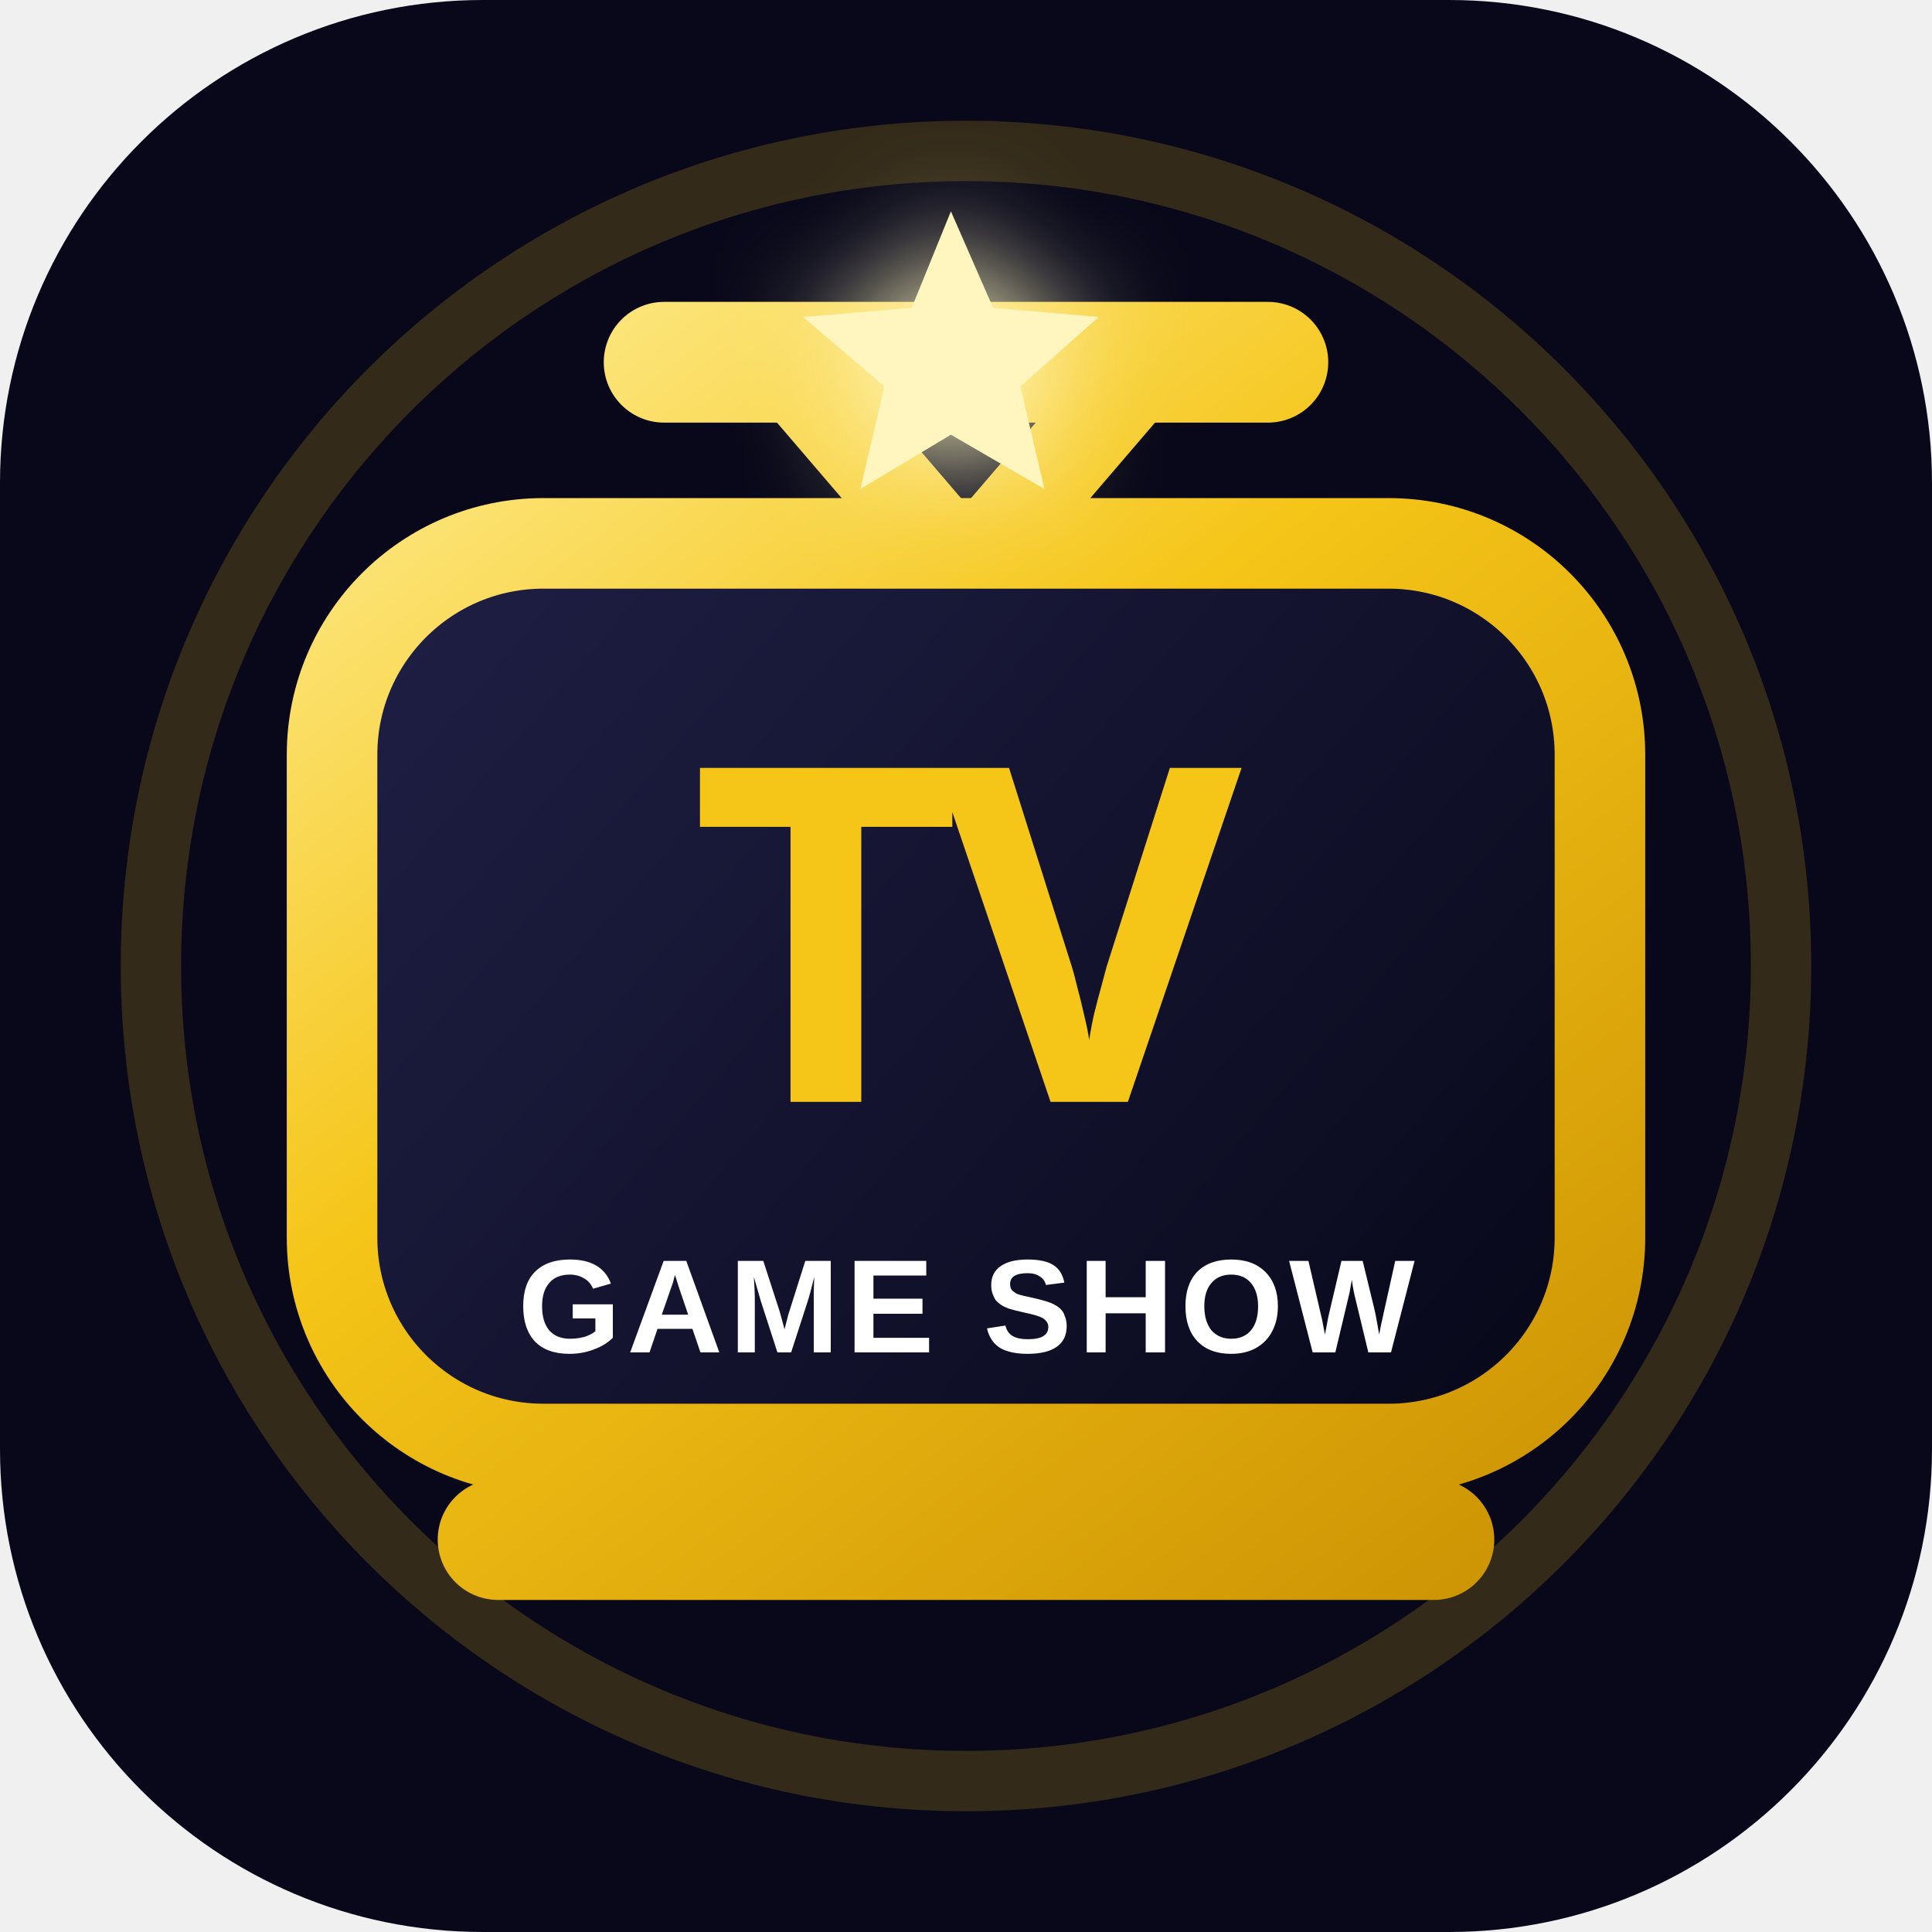
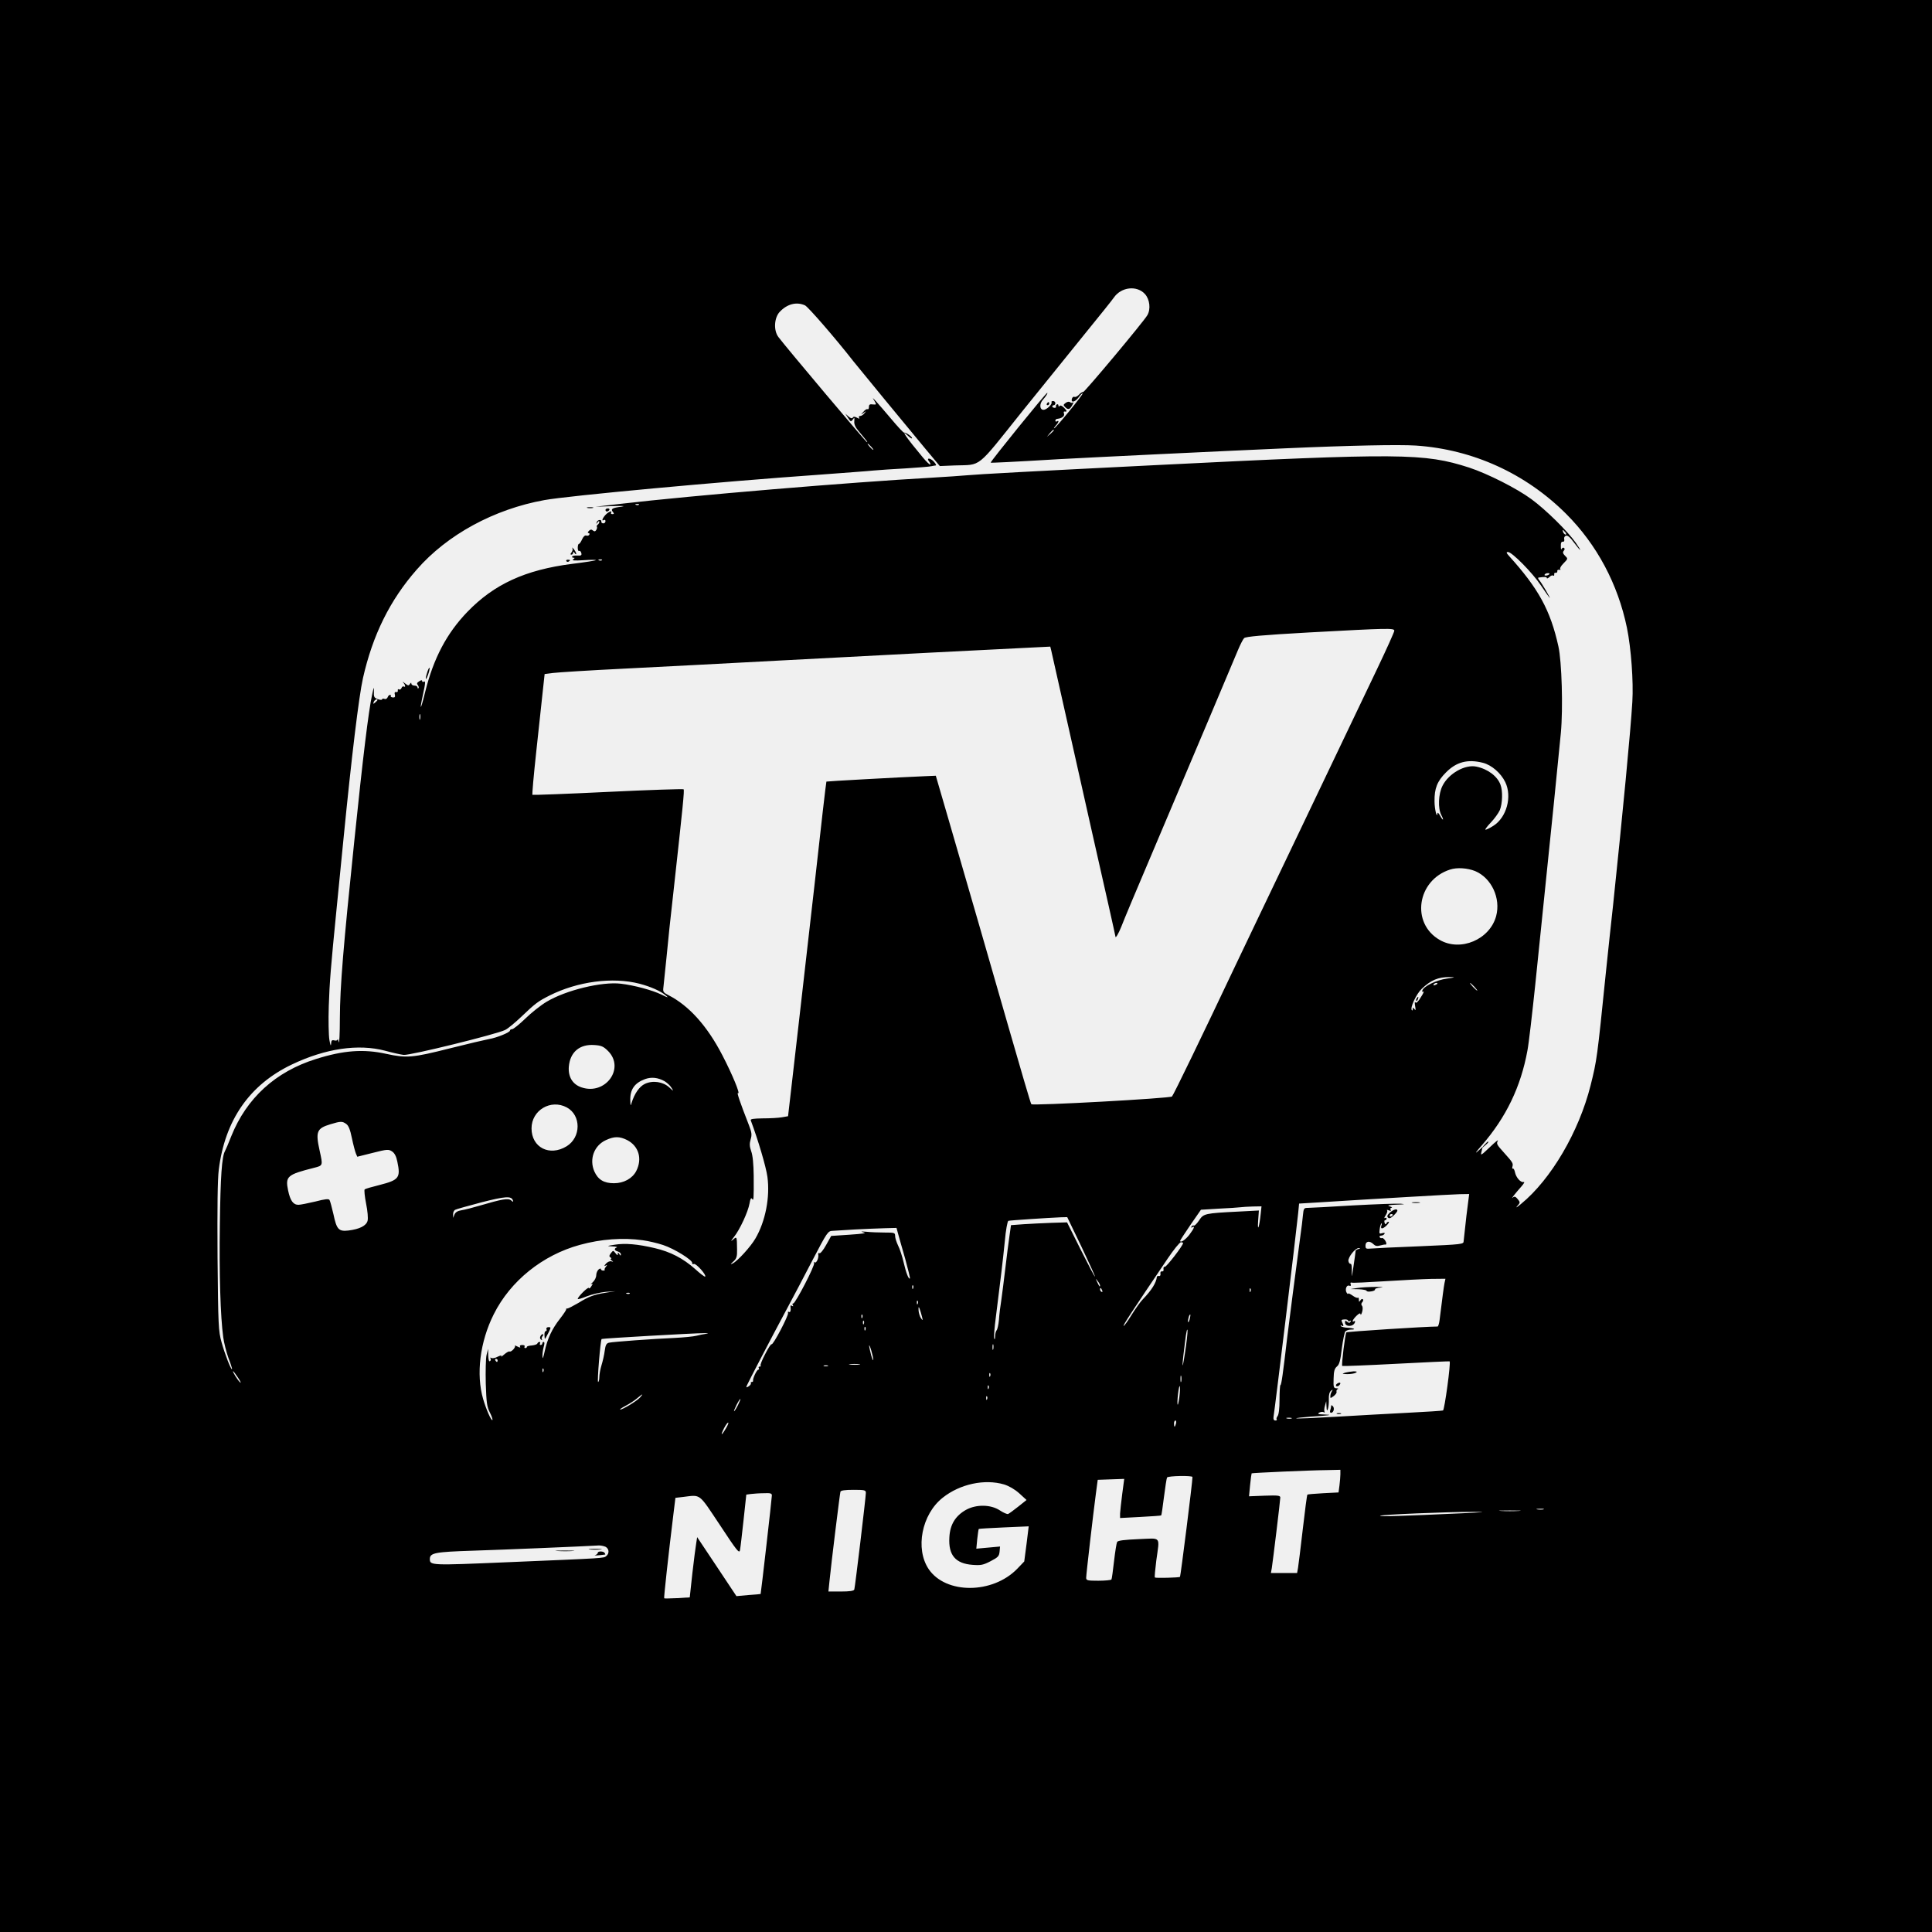
- <svg xmlns="http://www.w3.org/2000/svg" viewBox="0 0 64 64" role="img" aria-labelledby="title desc">
-   <defs>
-     <linearGradient id="gold" x1="12" y1="6" x2="52" y2="58" gradientUnits="userSpaceOnUse">
-       <stop offset="0" stop-color="#fff3a6" />
-       <stop offset=".42" stop-color="#f5c518" />
-       <stop offset="1" stop-color="#c68b00" />
-     </linearGradient>
-     <linearGradient id="screen" x1="14" y1="17" x2="50" y2="48" gradientUnits="userSpaceOnUse">
-       <stop offset="0" stop-color="#1f1f45" />
-       <stop offset="1" stop-color="#08081a" />
-     </linearGradient>
-     <filter id="glow" x="-30%" y="-30%" width="160%" height="160%">
-       <feGaussianBlur stdDeviation="1.8" result="blur" />
-       <feMerge>
-         <feMergeNode in="blur" />
-         <feMergeNode in="SourceGraphic" />
-       </feMerge>
-     </filter>
-   </defs>
-   <rect width="64" height="64" rx="16" fill="#08081a" />
-   <circle cx="32" cy="32" r="27" fill="none" stroke="#f5c518" stroke-opacity=".18" stroke-width="2" />
-   <path d="M22 12h20" stroke="url(#gold)" stroke-width="4" stroke-linecap="round" />
-   <path d="M26 12l6 7 6-7" fill="none" stroke="url(#gold)" stroke-width="3" stroke-linecap="round" stroke-linejoin="round" />
-   <rect x="11" y="18" width="42" height="30" rx="7" fill="url(#screen)" stroke="url(#gold)" stroke-width="3" />
-   <text x="32" y="36.5" fill="#f5c518" font-family="Arial Black, Impact, sans-serif" font-size="15.5" font-weight="900" text-anchor="middle" letter-spacing="-.8">TV</text>
-   <text x="32" y="44.8" fill="#ffffff" font-family="Arial, sans-serif" font-size="4.4" font-weight="900" text-anchor="middle" letter-spacing=".2">GAME SHOW</text>
-   <path d="M16.5 51h31" stroke="url(#gold)" stroke-width="4" stroke-linecap="round" />
-   <path d="M31.5 7l1.4 3.2 3.5.3-2.6 2.3.8 3.4-3.1-1.8-3 1.8.8-3.4-2.7-2.3 3.6-.3z" fill="#fff6bf" filter="url(#glow)" />
+ <svg xmlns="http://www.w3.org/2000/svg" version="1.0" width="1254pt" height="1254pt" viewBox="0 0 1254 1254" preserveAspectRatio="xMidYMid meet">
+   <g transform="translate(0,1254) scale(0.1,-0.1)" fill="#000000" stroke="none">
+     <path d="M0 6270 l0 -6270 6270 0 6270 0 0 6270 0 6270 -6270 0 -6270 0 0 -6270z m7432 4361 c31 -35 38 -98 15 -137 -24 -42 -410 -503 -417 -499 -4 2 -16 -5 -26 -16 -10 -11 -23 -18 -30 -15 -7 3 -14 -3 -17 -13 -7 -28 22 -21 45 11 11 16 22 27 25 24 5 -5 -175 -226 -185 -226 -3 0 2 8 11 18 19 20 23 37 7 27 -5 -3 -10 -1 -10 4 0 6 5 12 10 12 20 3 25 4 38 13 7 4 11 14 8 22 -3 8 -2 13 2 13 20 -3 19 3 -1 24 -14 14 -25 18 -29 12 -5 -6 -8 -5 -8 3 0 7 -5 10 -10 7 -6 -4 -8 -10 -6 -14 3 -4 -1 -8 -9 -8 -8 0 -15 4 -15 9 0 4 5 8 10 8 6 0 10 6 10 13 0 8 -7 14 -15 14 -8 0 -12 -4 -10 -7 8 -12 -31 -50 -52 -50 -25 0 -28 38 -4 65 20 22 34 45 28 45 -8 0 -367 -443 -367 -453 0 -2 131 4 450 23 199 11 1045 52 1460 70 429 19 739 25 850 18 370 -25 712 -181 975 -443 200 -200 336 -455 395 -740 27 -132 43 -349 35 -480 -11 -188 -62 -719 -125 -1320 -12 -104 -32 -298 -46 -430 -58 -570 -59 -575 -100 -740 -76 -302 -257 -610 -451 -769 -26 -22 -38 -29 -26 -15 21 23 21 25 4 46 -14 17 -21 19 -32 10 -17 -15 16 27 56 72 16 18 23 31 15 29 -19 -6 -50 29 -57 64 -3 15 -9 25 -13 23 -5 -3 -6 4 -3 14 5 20 2 26 -52 86 -52 58 -53 60 -43 81 6 10 -17 -8 -51 -41 -59 -56 -62 -58 -55 -30 l7 30 -34 -30 c-18 -16 -6 2 28 40 159 183 254 381 297 616 9 46 31 239 51 429 19 190 46 453 60 585 37 353 92 901 106 1048 15 160 6 465 -16 562 -52 235 -130 376 -320 586 -18 20 -20 26 -7 26 26 0 159 -135 213 -216 28 -42 54 -78 57 -81 10 -9 -50 94 -66 113 -8 9 -11 18 -6 18 40 6 54 5 54 -3 0 -5 7 -2 16 6 8 9 20 14 25 10 5 -3 8 0 7 8 -2 7 3 12 10 10 6 -1 11 4 10 10 -2 7 4 11 12 10 8 -2 12 0 7 4 -4 4 4 20 19 35 33 34 32 32 11 53 -13 13 -15 22 -7 31 7 8 7 15 1 19 -5 3 -12 0 -14 -6 -3 -7 -6 -3 -6 10 -1 30 2 37 15 36 6 -1 9 6 7 16 -3 10 2 20 11 23 10 4 27 -10 51 -43 47 -63 57 -66 13 -3 -52 74 -195 215 -288 283 -95 70 -283 165 -404 205 -293 94 -436 96 -2056 15 -780 -39 -1131 -58 -1205 -65 -33 -3 -132 -10 -220 -15 -549 -31 -1562 -116 -2025 -170 l-165 -19 110 4 c67 2 90 1 58 -4 -59 -7 -71 -15 -55 -34 9 -10 8 -14 -3 -14 -8 0 -12 4 -9 9 11 17 -16 7 -36 -14 -21 -23 -27 -44 -10 -33 6 3 10 0 10 -8 0 -7 -6 -14 -14 -14 -8 0 -14 5 -13 11 3 17 -26 13 -30 -4 -4 -13 -3 -13 6 0 7 9 11 10 11 3 0 -6 -5 -15 -10 -18 -6 -4 -8 -10 -6 -14 3 -4 1 -13 -4 -21 -6 -10 -12 -11 -22 -3 -9 8 -16 7 -26 -3 -8 -9 -9 -14 -2 -14 6 0 8 -5 5 -11 -4 -6 -13 -8 -20 -5 -8 3 -19 -7 -27 -25 -7 -16 -16 -29 -20 -29 -5 0 -8 -12 -8 -26 0 -14 4 -23 9 -20 5 3 11 -3 14 -13 4 -16 -1 -18 -25 -17 -16 1 -31 -1 -34 -6 -3 -4 1 -8 8 -8 10 0 9 -3 -2 -11 -11 -7 9 -9 69 -5 46 3 81 3 78 0 -3 -3 -73 -14 -155 -24 -303 -39 -505 -132 -678 -311 -135 -140 -220 -302 -274 -519 -29 -120 -40 -134 -15 -20 17 78 18 93 5 85 -5 -3 -10 -1 -10 4 0 8 -7 7 -19 -1 -15 -9 -17 -15 -9 -25 6 -8 8 -16 4 -20 -3 -3 -6 -1 -6 5 0 7 -9 12 -20 12 -11 0 -20 6 -20 13 0 8 -3 7 -10 -3 -7 -12 -12 -11 -32 5 -13 11 -17 13 -11 5 15 -16 17 -34 4 -26 -5 3 -12 -1 -15 -10 -3 -8 -11 -12 -16 -9 -6 4 -9 1 -8 -7 2 -7 -3 -12 -11 -10 -9 2 -12 -4 -8 -17 3 -14 0 -19 -13 -18 -10 1 -16 5 -14 9 3 4 1 8 -4 8 -6 0 -13 -7 -16 -16 -4 -9 -13 -14 -21 -10 -8 3 -15 1 -15 -3 0 -5 -12 -5 -28 1 -24 9 -27 15 -25 52 1 32 -1 28 -12 -24 -23 -106 -59 -401 -115 -945 -72 -694 -93 -947 -94 -1154 0 -101 -4 -171 -7 -155 -4 16 -7 24 -8 17 0 -6 -10 -9 -21 -6 -16 4 -20 0 -21 -23 -1 -18 -5 -8 -11 26 -5 30 -7 129 -4 220 5 154 13 252 51 635 8 83 28 287 45 455 52 527 99 919 126 1039 63 279 175 506 349 704 198 227 502 392 828 451 152 28 1145 120 1787 165 157 12 314 23 350 27 36 3 130 10 210 14 80 5 154 11 165 14 11 2 24 5 29 5 5 1 -1 12 -14 26 -24 25 -50 24 -29 -1 6 -8 10 -17 7 -19 -3 -3 -25 18 -49 47 -107 128 -151 192 -94 138 14 -13 25 -19 25 -14 0 10 -41 39 -52 36 -4 -1 -40 37 -80 85 -40 48 -86 100 -101 117 -25 27 -26 28 -12 5 15 -26 15 -26 -10 -24 -19 3 -25 -1 -25 -16 0 -11 -4 -18 -9 -15 -4 3 -17 -4 -27 -17 -19 -21 -19 -21 1 -7 19 14 19 14 6 -2 -7 -10 -20 -18 -28 -18 -8 0 -11 -5 -7 -11 5 -8 1 -8 -14 0 -15 8 -23 8 -27 0 -5 -7 -14 -4 -28 8 l-20 18 18 -28 c16 -25 19 -26 30 -10 11 15 12 14 10 -11 -2 -19 6 -38 28 -64 57 -68 60 -72 54 -72 -6 0 -535 628 -575 683 -32 43 -27 125 9 163 48 51 109 67 164 42 20 -9 197 -213 315 -364 34 -43 346 -422 464 -564 l96 -115 97 4 c177 6 135 -28 438 351 148 184 337 418 420 520 83 102 162 200 175 219 48 69 150 80 202 22z m-592 -884 c0 -2 -10 -12 -22 -23 l-23 -19 19 23 c18 21 26 27 26 19z m-1185 -107 c10 -11 16 -20 13 -20 -3 0 -13 9 -23 20 -10 11 -16 20 -13 20 3 0 13 -9 23 -20z m-1508 -376 c-3 -3 -12 -4 -19 -1 -8 3 -5 6 6 6 11 1 17 -2 13 -5z m6013 -179 c7 -9 8 -15 2 -15 -5 0 -12 7 -16 15 -3 8 -4 15 -2 15 2 0 9 -7 16 -15z m-6253 -181 c-3 -3 -12 -4 -19 -1 -8 3 -5 6 6 6 11 1 17 -2 13 -5z m6149 -91 c-10 -11 -37 -12 -30 -2 3 5 12 9 21 9 9 0 13 -3 9 -7z m-1006 -367 c0 -8 -51 -121 -114 -253 -62 -131 -284 -593 -491 -1028 -208 -434 -398 -833 -423 -885 -219 -463 -405 -847 -415 -857 -13 -12 -902 -61 -913 -50 -4 3 -70 230 -149 504 -142 494 -228 793 -388 1343 l-83 285 -70 -3 c-170 -7 -638 -33 -640 -35 -2 -1 -37 -306 -78 -677 -42 -371 -88 -774 -102 -895 -14 -121 -35 -305 -47 -410 l-22 -190 -40 -7 c-22 -4 -78 -7 -124 -7 -62 -1 -82 -4 -78 -13 48 -128 99 -301 108 -366 18 -133 -13 -290 -78 -401 -30 -52 -117 -148 -148 -162 -16 -8 -15 -5 5 13 21 19 25 32 24 78 -1 86 -1 86 -26 64 -17 -14 -16 -11 5 16 39 48 93 166 102 219 5 30 10 39 16 30 11 -17 12 -3 11 151 -1 74 -6 130 -16 157 -11 32 -12 49 -4 77 9 30 8 44 -11 93 -59 151 -80 214 -71 208 18 -11 -37 122 -101 245 -98 190 -217 323 -351 391 -33 17 -36 22 -32 51 2 18 11 105 20 193 8 88 28 279 45 425 62 563 72 660 66 667 -4 3 -225 -4 -492 -17 -266 -13 -487 -21 -489 -19 -3 3 8 126 24 274 16 149 35 324 42 390 l13 120 55 7 c30 4 237 17 460 28 223 11 698 36 1055 55 642 34 1297 68 1571 81 l141 7 6 -24 c3 -13 53 -235 111 -494 58 -258 128 -571 156 -695 84 -370 150 -664 150 -669 0 -15 21 21 38 64 20 52 90 219 235 560 234 551 478 1130 522 1235 15 36 33 71 40 78 9 10 117 20 421 37 517 28 554 29 554 11z m-6600 -450 c0 -2 -7 -9 -15 -16 -13 -11 -14 -10 -9 4 5 14 24 23 24 12z m277 -123 c-3 -10 -5 -4 -5 12 0 17 2 24 5 18 2 -7 2 -21 0 -30z m6898 -284 c56 -14 117 -67 145 -125 46 -94 9 -230 -77 -284 -26 -17 -49 -27 -52 -25 -2 3 14 24 37 48 22 23 48 59 57 79 17 43 20 124 4 165 -20 55 -83 102 -156 117 -73 16 -180 -44 -220 -124 -27 -53 -31 -146 -8 -190 20 -38 11 -40 -9 -2 -9 16 -16 21 -16 12 -3 -36 -19 29 -19 79 -1 83 17 130 74 187 68 69 141 88 240 63z m-50 -703 c106 -45 167 -176 136 -292 -41 -152 -231 -233 -366 -155 -189 108 -148 388 67 457 46 15 113 10 163 -10z m-185 -698 c-66 -9 -149 -49 -158 -77 -3 -8 0 -11 7 -7 6 4 -1 -13 -17 -37 -17 -29 -30 -41 -35 -33 -5 6 -5 -5 -2 -24 5 -26 4 -31 -4 -20 -9 12 -11 13 -11 1 0 -8 -3 -12 -6 -8 -14 13 28 105 64 139 59 56 107 77 182 76 40 0 37 -2 -20 -10z m-5239 -33 c72 -19 136 -47 169 -75 22 -18 18 -18 -28 5 -58 28 -176 60 -262 70 -122 15 -357 -42 -482 -117 -37 -22 -99 -71 -138 -109 -39 -38 -78 -69 -86 -69 -8 0 -14 -4 -14 -9 0 -12 -86 -47 -135 -55 -22 -4 -138 -31 -257 -61 -241 -61 -279 -64 -412 -35 -146 32 -276 23 -456 -34 -262 -82 -450 -254 -549 -501 -17 -44 -36 -88 -41 -97 -20 -36 -29 -163 -33 -478 -5 -317 4 -598 22 -730 5 -36 20 -96 34 -135 15 -38 25 -71 23 -72 -6 -7 -47 99 -68 175 -20 72 -22 106 -26 552 -2 325 0 504 8 568 40 322 200 552 475 683 218 104 431 135 605 89 47 -13 101 -25 120 -27 39 -5 607 135 659 162 17 8 64 47 104 85 93 89 110 101 183 138 183 92 410 122 585 77z m5179 1 c0 -2 -7 -7 -16 -10 -8 -3 -12 -2 -9 4 6 10 25 14 25 6z m240 -21 c13 -14 21 -25 18 -25 -2 0 -15 11 -28 25 -13 14 -21 25 -18 25 2 0 15 -11 28 -25z m-5623 -417 c111 -112 -17 -288 -172 -236 -58 19 -88 68 -83 134 8 95 70 148 166 141 45 -3 59 -9 89 -39z m367 -196 c16 -10 36 -28 44 -42 16 -25 15 -25 -14 2 -40 37 -107 47 -158 23 -36 -17 -68 -63 -87 -125 -6 -21 -7 -18 -8 18 -2 71 28 113 96 138 42 15 84 10 127 -14z m-635 -170 c94 -51 93 -194 -1 -252 -111 -68 -228 -8 -228 116 0 118 125 192 229 136z m-1432 -107 c15 -10 26 -37 37 -92 9 -43 21 -88 26 -100 l9 -21 100 25 c94 24 103 24 125 10 17 -11 28 -32 35 -67 22 -104 11 -119 -114 -151 -49 -12 -94 -25 -98 -29 -4 -4 0 -45 9 -91 10 -49 14 -96 10 -112 -8 -33 -52 -55 -125 -64 -63 -7 -76 7 -97 107 -10 43 -21 84 -25 91 -5 9 -28 7 -93 -10 -47 -11 -96 -21 -109 -21 -34 0 -53 27 -67 93 -19 92 -6 103 168 147 59 15 58 14 37 110 -28 126 -19 146 70 173 66 20 77 20 102 2z m1824 -105 c75 -39 99 -121 59 -200 -25 -49 -81 -80 -145 -80 -65 0 -103 23 -127 76 -35 80 -2 169 75 204 54 25 88 25 138 0z m5447 -492 c-9 -79 -17 -152 -18 -164 0 -20 -7 -21 -282 -33 -156 -6 -299 -13 -319 -15 -33 -3 -36 -1 -36 20 0 28 27 33 52 8 11 -11 23 -14 43 -8 15 4 30 7 35 6 4 -1 6 3 5 10 -4 17 -22 37 -30 32 -4 -2 -9 0 -13 6 -3 5 1 10 9 10 8 0 18 5 22 11 4 7 0 9 -14 5 -19 -6 -21 -4 -17 25 2 17 7 34 11 38 4 3 4 -2 1 -11 -10 -27 6 -28 33 -2 13 13 19 24 13 24 -6 0 -13 -5 -15 -12 -3 -7 -7 -6 -11 5 -3 9 -2 17 3 17 6 0 10 5 10 11 0 5 -5 7 -11 3 -6 -3 -4 5 5 18 9 14 13 28 9 32 -4 4 1 4 11 0 14 -5 17 -4 12 4 -4 7 -1 12 6 13 7 1 2 5 -12 9 -19 6 -7 9 45 11 53 2 60 3 27 6 -24 2 -164 -3 -311 -11 -147 -9 -279 -16 -294 -16 -23 0 -26 -4 -30 -47 -2 -27 -10 -88 -17 -138 -33 -246 -70 -534 -85 -655 -28 -240 -38 -310 -44 -310 -3 0 -6 -42 -6 -94 0 -59 -5 -99 -13 -108 -6 -8 -9 -18 -5 -21 3 -4 -1 -7 -9 -7 -10 0 -14 7 -12 23 9 53 146 1185 160 1323 l6 62 117 7 c361 23 874 53 926 54 l61 1 -18 -142z m-6189 101 c4 -12 2 -12 -12 0 -19 15 -59 8 -202 -34 -44 -13 -97 -27 -118 -30 -26 -4 -41 -13 -47 -28 l-9 -22 0 22 c-1 12 5 25 12 30 6 4 84 26 172 49 157 40 194 42 204 13z m4854 -86 c-9 -87 -22 -125 -17 -49 l5 69 -133 -7 c-219 -11 -226 -13 -255 -57 -14 -21 -29 -36 -34 -34 -4 3 -11 0 -15 -6 -4 -8 -3 -9 4 -5 20 12 13 -7 -18 -48 -26 -34 -60 -56 -60 -39 0 2 30 49 67 103 l68 98 115 7 c63 3 126 7 140 9 14 2 50 4 81 5 l57 1 -5 -47z m-1164 -214 c50 -106 90 -193 88 -195 -2 -2 -43 76 -92 174 l-89 178 -100 -3 c-56 -2 -138 -6 -182 -9 l-82 -6 -10 -71 c-6 -40 -18 -135 -27 -212 -9 -77 -21 -169 -26 -205 -6 -36 -13 -92 -15 -125 -3 -33 -10 -64 -15 -69 -5 -6 -10 -24 -10 -40 -1 -19 -3 -24 -6 -13 -3 10 2 73 11 140 29 230 45 362 58 491 6 70 17 130 23 132 9 3 249 19 341 23 l41 1 92 -191z m-1190 84 c6 -21 26 -94 46 -162 19 -69 33 -126 31 -129 -8 -8 -25 36 -41 105 -9 39 -25 88 -36 109 -10 21 -19 49 -19 61 0 22 -4 23 -69 23 -37 0 -90 2 -117 5 -36 3 -41 2 -19 -4 22 -5 -2 -9 -90 -15 l-120 -8 -33 -59 c-18 -33 -38 -57 -43 -53 -6 3 -9 0 -8 -7 5 -23 -12 -60 -23 -53 -7 4 -8 2 -4 -4 8 -13 -121 -262 -135 -262 -6 0 -7 -5 -3 -12 5 -7 3 -8 -5 -4 -8 5 -12 3 -10 -5 3 -27 -1 -40 -11 -34 -5 3 -8 0 -5 -7 5 -15 -98 -212 -107 -203 -3 3 -22 -25 -41 -63 -20 -38 -34 -72 -30 -76 3 -3 1 -6 -6 -6 -7 0 -9 -4 -6 -10 3 -5 2 -10 -3 -10 -10 0 -38 -60 -34 -72 1 -5 -3 -8 -9 -8 -5 0 -8 -4 -5 -8 2 -4 -4 -13 -14 -20 -17 -10 -18 -9 -12 6 9 21 158 308 257 492 40 74 116 219 170 323 94 180 99 187 129 188 17 1 83 5 146 9 63 3 150 7 192 8 l77 2 10 -37z m-1657 -43 c37 -5 96 -19 132 -31 73 -24 192 -98 189 -117 -2 -6 3 -9 11 -6 14 5 83 -72 73 -82 -3 -3 -32 19 -65 49 -79 70 -160 112 -263 136 -111 26 -192 33 -259 22 -53 -8 -54 -9 -15 -11 22 -1 34 -4 28 -7 -19 -7 -16 -20 7 -26 11 -3 20 -11 20 -19 0 -10 -3 -9 -10 2 -8 13 -10 13 -10 1 0 -11 -4 -9 -15 5 -15 19 -15 19 -30 0 -12 -16 -12 -22 -2 -28 6 -4 8 -8 2 -8 -5 0 -3 -5 5 -11 13 -9 13 -10 -2 -6 -9 3 -24 -3 -35 -15 -12 -14 -13 -18 -3 -13 12 7 13 6 3 -7 -7 -8 -11 -17 -8 -20 3 -2 -2 -5 -10 -5 -8 0 -15 5 -15 10 0 5 -7 4 -15 -3 -8 -7 -15 -24 -15 -37 0 -14 -10 -34 -22 -45 -13 -11 -17 -16 -10 -13 11 6 11 3 0 -14 -7 -12 -14 -17 -16 -11 -4 10 -72 -57 -72 -71 0 -4 27 4 59 17 33 13 88 26 123 29 l63 4 -60 -9 c-81 -13 -113 -25 -181 -67 -33 -19 -65 -36 -71 -36 -7 0 -11 -2 -8 -5 2 -3 -16 -30 -40 -61 -52 -66 -82 -130 -100 -214 -9 -41 -14 -52 -14 -32 -1 17 3 45 8 63 6 20 6 32 0 32 -5 0 -9 -4 -9 -10 0 -5 -5 -10 -11 -10 -5 0 -7 5 -4 10 3 6 2 10 -4 10 -5 0 -11 -5 -13 -10 -2 -6 -18 -11 -36 -13 -17 -1 -32 -5 -32 -9 0 -5 -5 -8 -11 -8 -5 0 -7 5 -4 10 3 6 -3 10 -15 10 -13 0 -19 -4 -14 -11 4 -7 -2 -7 -17 1 -13 7 -21 9 -17 6 8 -10 -24 -44 -35 -38 -5 2 -20 -7 -34 -19 -15 -13 -23 -19 -19 -12 4 7 -5 6 -24 -3 -16 -9 -35 -12 -41 -8 -7 4 -9 3 -5 -4 3 -6 2 -13 -4 -17 -6 -4 -10 10 -11 37 l-1 43 -10 -40 c-5 -22 -7 -106 -5 -186 4 -124 8 -152 27 -188 12 -24 19 -45 16 -48 -7 -7 -40 68 -60 136 -47 161 -21 372 69 551 108 216 317 384 559 450 138 38 280 48 408 30z m3507 -19 c-2 -18 -109 -156 -118 -153 -7 1 -11 -6 -9 -15 2 -11 -2 -17 -10 -15 -7 1 -12 -5 -10 -15 2 -10 -2 -17 -9 -15 -7 1 -13 -1 -14 -5 -4 -39 -34 -87 -91 -146 -15 -15 -48 -61 -74 -103 -25 -41 -49 -73 -51 -70 -5 4 51 89 286 437 39 58 78 106 86 106 8 0 15 -3 14 -6z m1139 -38 c-10 -2 -18 -8 -19 -11 0 -4 -6 -50 -14 -102 -10 -67 -13 -78 -11 -38 1 36 -1 56 -8 55 -6 -1 -12 7 -14 18 -3 25 45 85 67 84 13 -1 13 -2 -1 -6z m-1678 -237 c0 -12 -5 -7 -19 24 -11 24 -11 24 3 6 9 -11 16 -24 16 -30z m2236 17 c-5 -25 -14 -95 -32 -240 -3 -24 -9 -43 -13 -43 -76 0 -587 -33 -592 -38 -8 -9 -33 -212 -27 -218 3 -2 160 4 349 14 189 10 346 17 348 16 9 -7 -33 -316 -43 -319 -6 -2 -110 -9 -231 -15 -121 -6 -332 -18 -469 -26 -137 -8 -251 -13 -253 -10 -2 2 40 7 94 11 126 8 150 12 88 14 -39 1 -46 4 -32 12 9 5 22 7 29 3 6 -4 8 -3 5 3 -3 5 -2 23 3 39 l8 29 2 -35 c1 -27 3 -31 9 -15 4 11 7 39 6 63 -1 27 4 47 14 55 12 10 13 9 6 -3 -5 -8 -10 -22 -10 -31 -1 -16 0 -16 21 -1 13 10 22 22 19 29 -2 6 1 14 8 17 7 2 3 5 -8 5 -19 1 -21 7 -19 63 1 48 6 65 21 78 16 12 23 38 32 115 7 55 18 106 23 113 6 6 22 12 36 12 39 0 20 10 -22 12 -20 1 -40 6 -43 11 -3 6 -1 7 5 3 14 -9 15 -1 3 22 -7 14 -4 17 15 18 13 1 24 -2 24 -8 0 -5 5 -6 12 -2 7 4 8 3 4 -5 -6 -9 -11 -9 -22 0 -11 9 -14 8 -14 -4 0 -30 52 -31 64 -1 3 9 1 12 -4 9 -20 -12 -9 12 15 35 18 17 25 19 26 9 0 -8 5 -1 10 15 5 18 5 34 -1 41 -6 7 -5 16 2 23 6 6 8 15 4 19 -4 4 -11 1 -16 -7 -8 -12 -10 -12 -10 4 0 11 -3 16 -6 13 -4 -4 -20 3 -35 14 -16 11 -29 17 -29 12 0 -4 -4 -2 -9 6 -13 20 -1 53 16 46 10 -3 13 -1 10 9 -4 9 -1 13 6 11 7 -3 104 2 217 9 113 7 247 14 298 15 l94 1 -6 -27z m-3449 -35 c-3 -8 -6 -5 -6 6 -1 11 2 17 5 13 3 -3 4 -12 1 -19z m1227 -14 c3 -8 2 -12 -4 -9 -6 3 -10 10 -10 16 0 14 7 11 14 -7z m963 -6 c-3 -8 -6 -5 -6 6 -1 11 2 17 5 13 3 -3 4 -12 1 -19z m-4030 -14 c-3 -3 -12 -4 -19 -1 -8 3 -5 6 6 6 11 1 17 -2 13 -5z m1870 -66 c-3 -8 -6 -5 -6 6 -1 11 2 17 5 13 3 -3 4 -12 1 -19z m27 -83 c7 -28 6 -28 -7 -10 -7 11 -14 34 -15 50 -1 24 1 26 7 10 4 -11 11 -33 15 -50z m-387 -7 c-3 -8 -6 -5 -6 6 -1 11 2 17 5 13 3 -3 4 -12 1 -19z m2124 -14 c-5 -16 -10 -21 -10 -12 -1 18 10 51 15 45 2 -1 -1 -16 -5 -33z m-2114 -26 c-3 -8 -6 -5 -6 6 -1 11 2 17 5 13 3 -3 4 -12 1 -19z m10 -40 c-3 -8 -6 -5 -6 6 -1 11 2 17 5 13 3 -3 4 -12 1 -19z m2073 -158 c-20 -131 -19 -74 3 90 6 52 13 82 15 65 1 -16 -7 -86 -18 -155z m-3105 133 c-16 -2 -46 -8 -65 -13 -19 -5 -82 -11 -140 -14 -141 -6 -400 -25 -427 -31 -17 -4 -23 -15 -28 -53 -3 -26 -13 -68 -21 -94 -8 -26 -14 -61 -14 -77 0 -17 -4 -31 -8 -31 -7 0 15 270 23 279 5 4 600 38 665 38 26 0 33 -1 15 -4z m1862 -100 c-3 -10 -5 -4 -5 12 0 17 2 24 5 18 2 -7 2 -21 0 -30z m-779 -68 c0 -11 -6 3 -14 30 -7 28 -13 55 -13 60 2 17 27 -69 27 -90z m-2438 -5 c0 -5 -2 -10 -4 -10 -3 0 -8 5 -11 10 -3 6 -1 10 4 10 6 0 11 -4 11 -10z m2348 -27 c-15 -2 -42 -2 -60 0 -18 2 -6 4 27 4 33 0 48 -2 33 -4z m-205 -10 c-7 -2 -19 -2 -25 0 -7 3 -2 5 12 5 14 0 19 -2 13 -5z m-1846 -35 c-3 -8 -6 -5 -6 6 -1 11 2 17 5 13 3 -3 4 -12 1 -19z m-1982 -40 c16 -24 22 -38 14 -31 -15 12 -53 73 -46 73 2 0 17 -19 32 -42z m4882 10 c-3 -8 -6 -5 -6 6 -1 11 2 17 5 13 3 -3 4 -12 1 -19z m1240 -35 c-3 -10 -5 -2 -5 17 0 19 2 27 5 18 2 -10 2 -26 0 -35z m-1250 -45 c-3 -8 -6 -5 -6 6 -1 11 2 17 5 13 3 -3 4 -12 1 -19z m1238 -55 c-4 -30 -9 -53 -11 -50 -3 3 -2 33 2 68 4 35 9 58 12 51 2 -7 1 -38 -3 -69z m-3501 -4 c-21 -23 -113 -79 -129 -78 -5 0 10 11 35 24 25 13 59 35 75 49 37 31 44 33 19 5z m2253 -11 c-3 -8 -6 -5 -6 6 -1 11 2 17 5 13 3 -3 4 -12 1 -19z m-1617 -38 c-11 -22 -23 -40 -25 -40 -3 0 4 18 15 40 11 22 23 40 25 40 3 0 -4 -18 -15 -40z m3593 -87 c-7 -2 -21 -2 -30 0 -10 3 -4 5 12 5 17 0 24 -2 18 -5z m-750 -33 c-3 -11 -7 -20 -9 -20 -2 0 -4 9 -4 20 0 11 4 20 9 20 5 0 7 -9 4 -20z m-2923 -34 c-29 -49 -35 -45 -10 5 12 23 24 38 27 35 3 -2 -5 -21 -17 -40z m3990 -295 c0 -15 -3 -49 -6 -73 l-6 -45 -99 -5 c-55 -3 -101 -7 -103 -9 -3 -2 -16 -103 -30 -224 -14 -121 -28 -235 -31 -252 l-6 -33 -85 0 -85 0 6 33 c7 45 55 439 55 457 0 13 -15 15 -101 12 l-102 -4 7 73 c4 41 9 75 10 76 3 3 376 20 489 21 l87 2 0 -29z m-960 -18 c0 -34 -77 -643 -81 -648 -6 -5 -158 -9 -163 -4 -3 2 2 52 9 109 22 163 36 146 -115 140 -92 -4 -133 -9 -139 -18 -4 -7 -13 -63 -20 -124 -7 -61 -14 -115 -17 -120 -3 -4 -41 -8 -85 -8 -70 0 -79 2 -79 19 0 22 46 419 63 546 l12 90 86 3 86 3 -13 -98 c-7 -54 -13 -111 -14 -127 l0 -29 132 7 c73 4 134 8 135 10 2 1 10 55 18 120 8 64 17 121 20 126 7 11 165 14 165 3z m-1223 -48 c32 -10 69 -31 99 -58 l47 -43 -54 -43 c-30 -24 -59 -45 -66 -48 -6 -2 -30 8 -54 24 -58 38 -152 40 -219 3 -69 -39 -104 -96 -108 -179 -7 -115 40 -170 151 -178 54 -4 69 -1 117 24 48 25 55 32 58 62 l3 33 -77 -7 -77 -7 6 63 c4 34 8 64 10 65 2 2 75 6 163 10 l161 7 -14 -114 -15 -114 -46 -48 c-160 -164 -463 -165 -574 -2 -89 132 -46 356 91 464 112 89 272 123 398 86z m-897 -55 c0 -28 -70 -612 -75 -627 -3 -9 -30 -13 -86 -13 l-82 0 7 68 c11 112 67 566 71 580 3 8 29 12 85 12 73 0 80 -2 80 -20z m-610 -16 c0 -19 -71 -638 -73 -640 -1 -1 -37 -4 -80 -7 l-77 -7 -127 191 -128 192 -6 -39 c-4 -22 -15 -109 -25 -195 l-17 -157 -81 -5 c-45 -2 -83 -3 -85 -1 -3 3 26 270 61 555 l12 97 51 6 c116 14 98 27 238 -183 110 -167 125 -186 130 -163 3 15 13 102 23 194 l18 167 30 4 c17 2 55 5 84 5 42 2 52 -1 52 -14z m5008 -91 c-10 -2 -28 -2 -40 0 -13 2 -5 4 17 4 22 1 32 -1 23 -4z m-160 -10 c-32 -2 -84 -2 -115 0 -32 2 -6 3 57 3 63 0 89 -1 58 -3z m-363 -15 c-395 -18 -544 -23 -537 -16 8 7 426 25 602 25 95 0 83 -2 -65 -9z m-5564 -218 c23 -13 25 -43 4 -60 -17 -14 2 -13 -644 -40 -495 -21 -501 -21 -501 21 0 40 34 46 280 54 191 6 720 28 818 34 13 0 32 -4 43 -9z" />
+     <path d="M6917 9925 c-16 -12 -17 -14 -2 -29 19 -18 30 -14 46 17 7 12 8 19 4 15 -5 -4 -13 -4 -19 1 -7 6 -18 4 -29 -4z" />
+     <path d="M6795 9920 c-3 -5 -1 -10 4 -10 6 0 11 5 11 10 0 6 -2 10 -4 10 -3 0 -8 -4 -11 -10z" />
+     <path d="M3813 9243 c9 -2 25 -2 35 0 9 3 1 5 -18 5 -19 0 -27 -2 -17 -5z" />
+     <path d="M3930 9230 c0 -5 4 -10 9 -10 6 0 13 5 16 10 3 6 -1 10 -9 10 -9 0 -16 -4 -16 -10z" />
+     <path d="M3715 8982 c4 -7 1 -19 -5 -27 -9 -11 -9 -15 -1 -15 6 0 11 6 11 13 0 8 4 7 10 -3 5 -8 10 -10 10 -4 0 5 -7 19 -16 30 -8 10 -13 13 -9 6z" />
+     <path d="M3676 8898 c3 -5 10 -6 15 -3 13 9 11 12 -6 12 -8 0 -12 -4 -9 -9z" />
+     <path d="M2772 8173 c-15 -48 -8 -55 8 -8 7 20 10 38 8 41 -3 2 -10 -13 -16 -33z" />
+     <path d="M9634 5108 l-19 -23 23 19 c21 18 27 26 19 26 -2 0 -12 -10 -23 -22z" />
+     <path d="M9195 6059 c-4 -6 -5 -12 -2 -15 2 -3 7 2 10 11 7 17 1 20 -8 4z" />
+     <path d="M9168 4733 c12 -2 32 -2 45 0 12 2 2 4 -23 4 -25 0 -35 -2 -22 -4z" />
+     <path d="M9021 4669 c-16 -15 -20 -24 -12 -32 8 -8 18 -4 36 13 14 13 25 27 25 32 0 15 -26 8 -49 -13z m19 -13 c0 -3 -4 -8 -10 -11 -5 -3 -10 -1 -10 4 0 6 5 11 10 11 6 0 10 -2 10 -4z" />
+     <path d="M3547 3913 c3 -7 1 -13 -5 -13 -5 0 -9 -11 -8 -25 0 -14 2 -25 3 -25 2 0 11 17 22 38 18 36 18 38 1 38 -10 0 -16 -6 -13 -13z" />
+     <path d="M3507 3865 c-4 -8 -1 -17 6 -21 7 -4 9 -4 5 1 -4 4 -3 14 3 22 7 8 8 13 1 13 -5 0 -12 -7 -15 -15z" />
+     <path d="M8810 4180 l-45 -7 53 -1 c28 -1 52 -6 52 -10 0 -5 13 -7 30 -4 16 2 27 8 25 13 -3 4 14 10 37 12 24 2 9 4 -32 4 -41 0 -95 -3 -120 -7z" />
+     <path d="M8730 3630 c-22 -7 -20 -8 15 -9 22 0 47 4 55 9 11 7 8 9 -15 9 -16 -1 -41 -5 -55 -9z" />
+     <path d="M8680 3560 c-8 -5 -11 -12 -7 -16 4 -4 13 -2 19 4 15 15 7 24 -12 12z" />
+     <path d="M8640 3413 c0 -6 -3 -18 -6 -27 -3 -9 -1 -16 5 -16 17 0 25 30 12 43 -8 8 -11 8 -11 0z" />
+     <path d="M8678 3363 c6 -2 18 -2 25 0 6 3 1 5 -13 5 -14 0 -19 -2 -12 -5z" />
+     <path d="M3827 2483 c18 -2 50 -2 70 0 21 2 7 4 -32 4 -38 0 -55 -2 -38 -4z" />
+     <path d="M3618 2473 c29 -2 74 -2 100 0 26 2 2 3 -53 3 -55 0 -76 -1 -47 -3z" />
+     <path d="M3880 2461 c0 -5 -8 -12 -17 -15 -14 -4 20 -2 65 4 2 0 0 5 -3 10 -8 13 -45 13 -45 1z" />
+   </g>
</svg>
